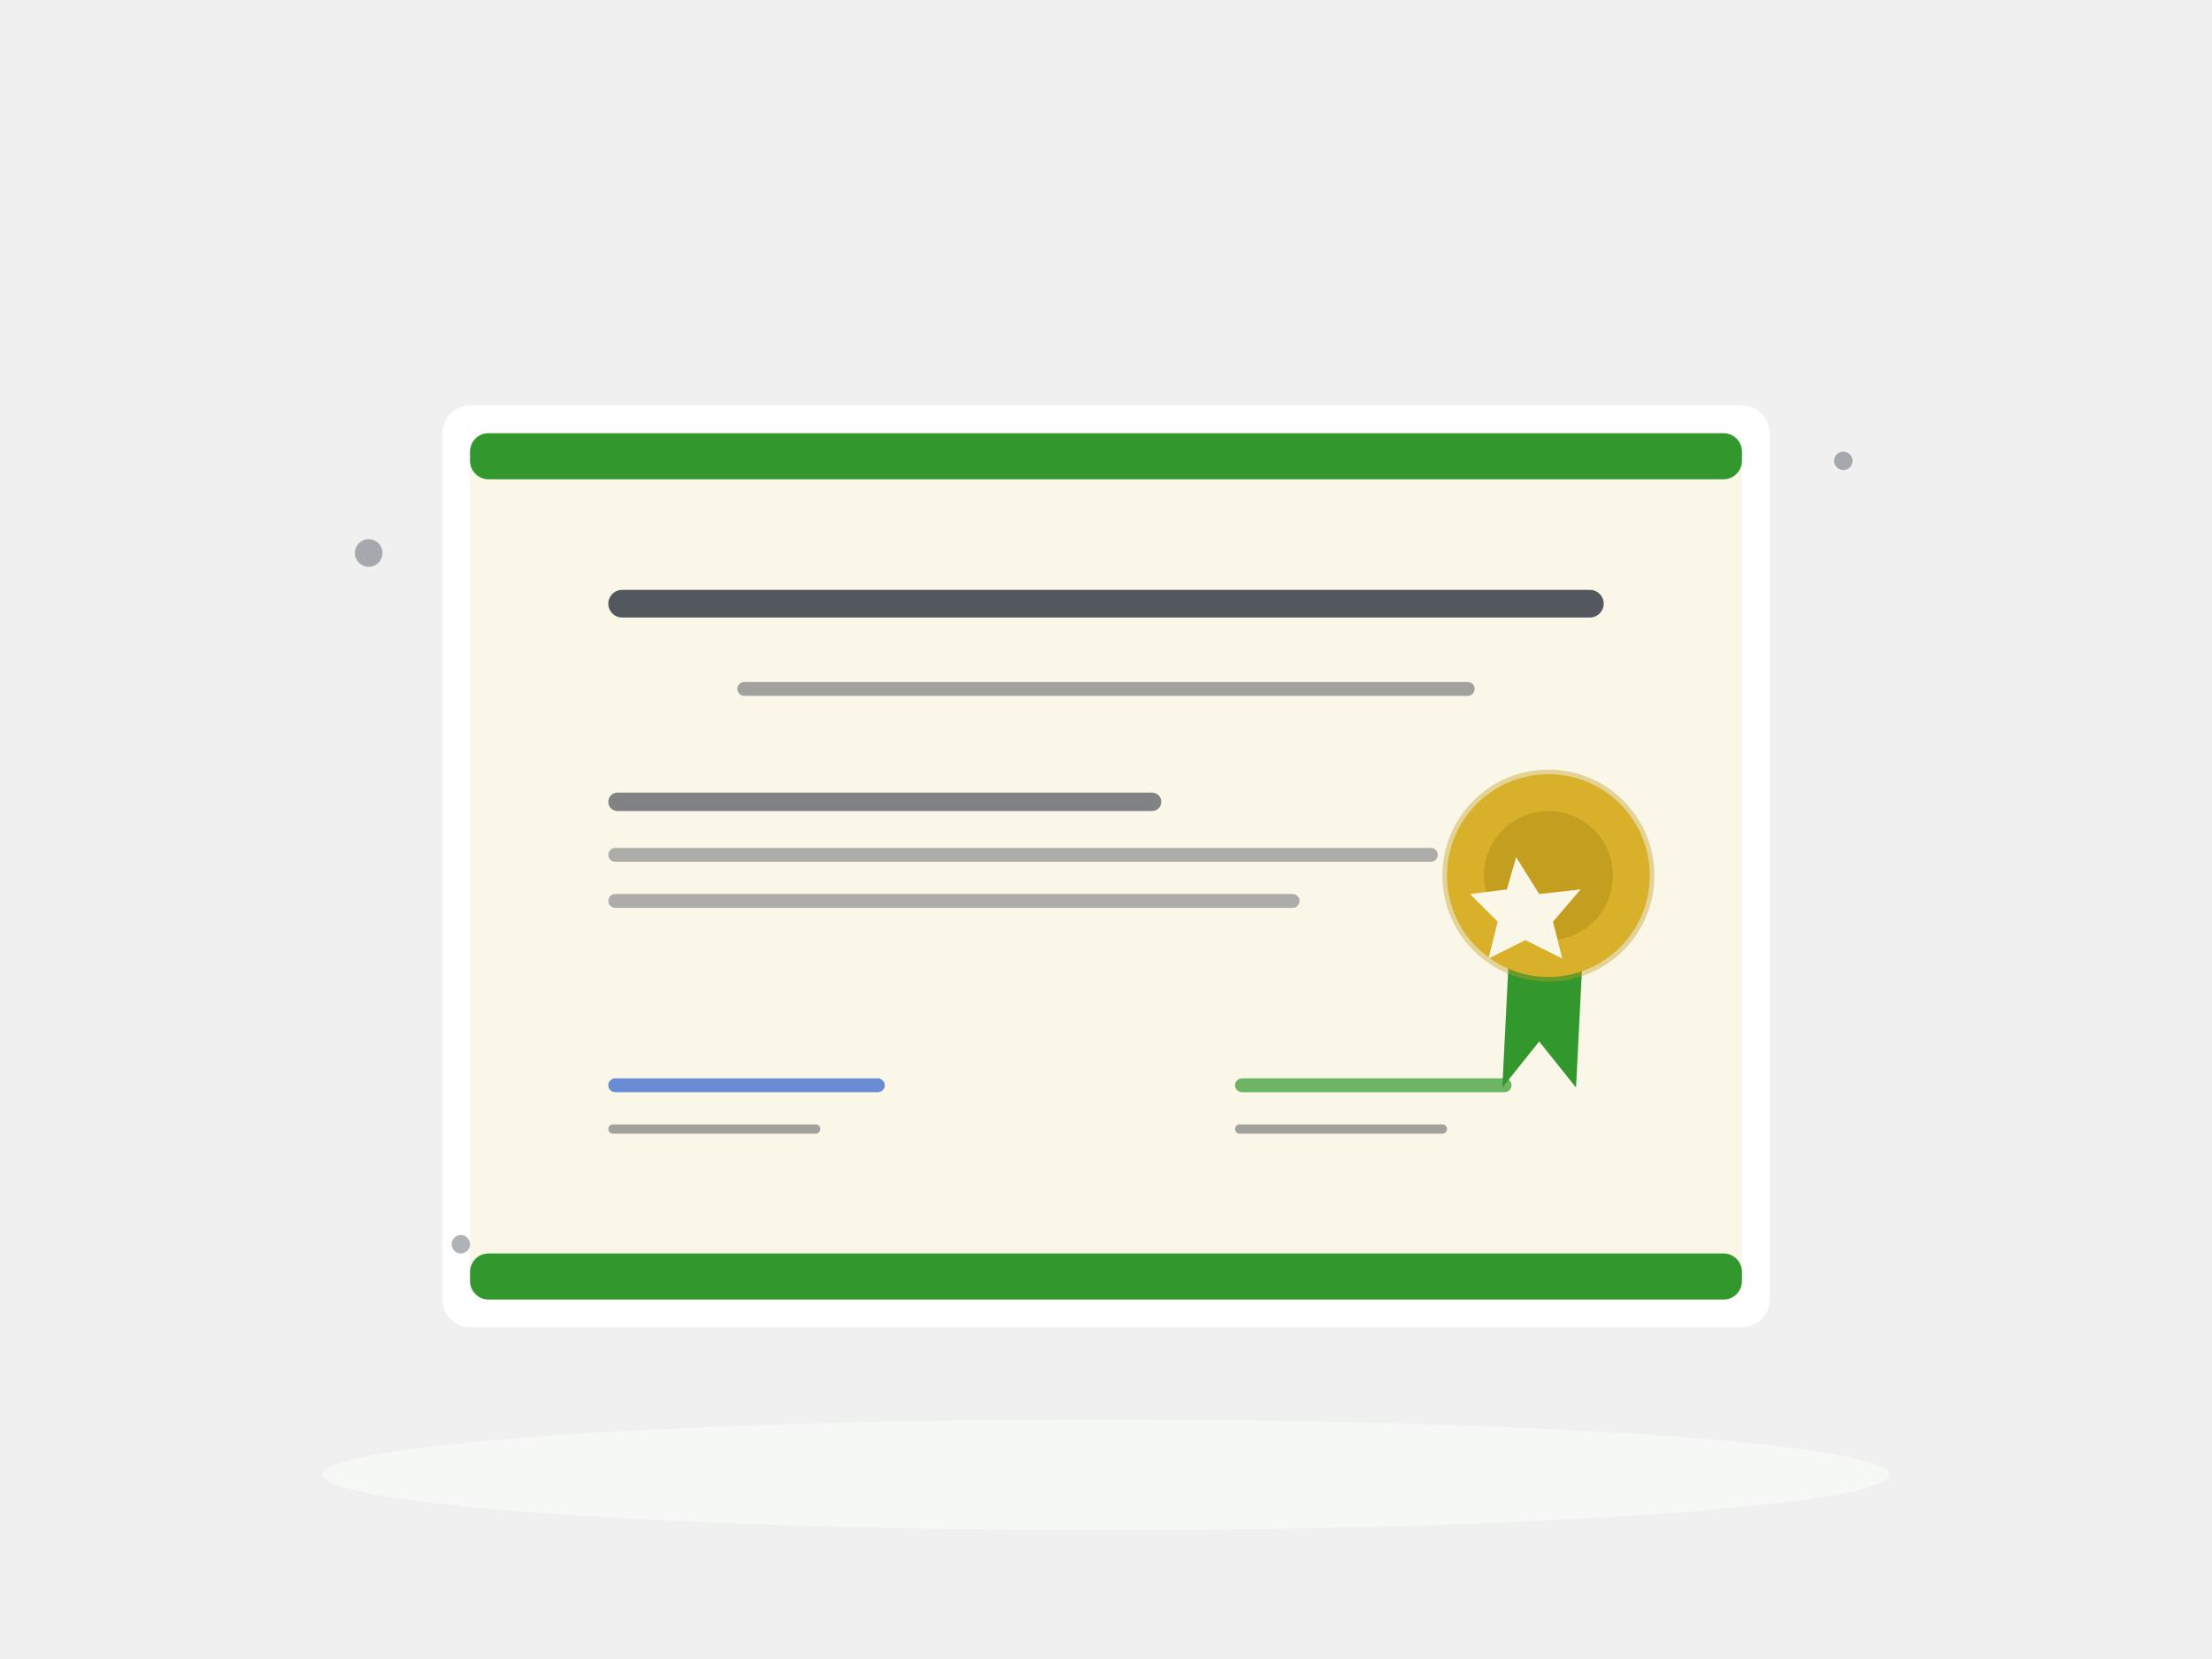
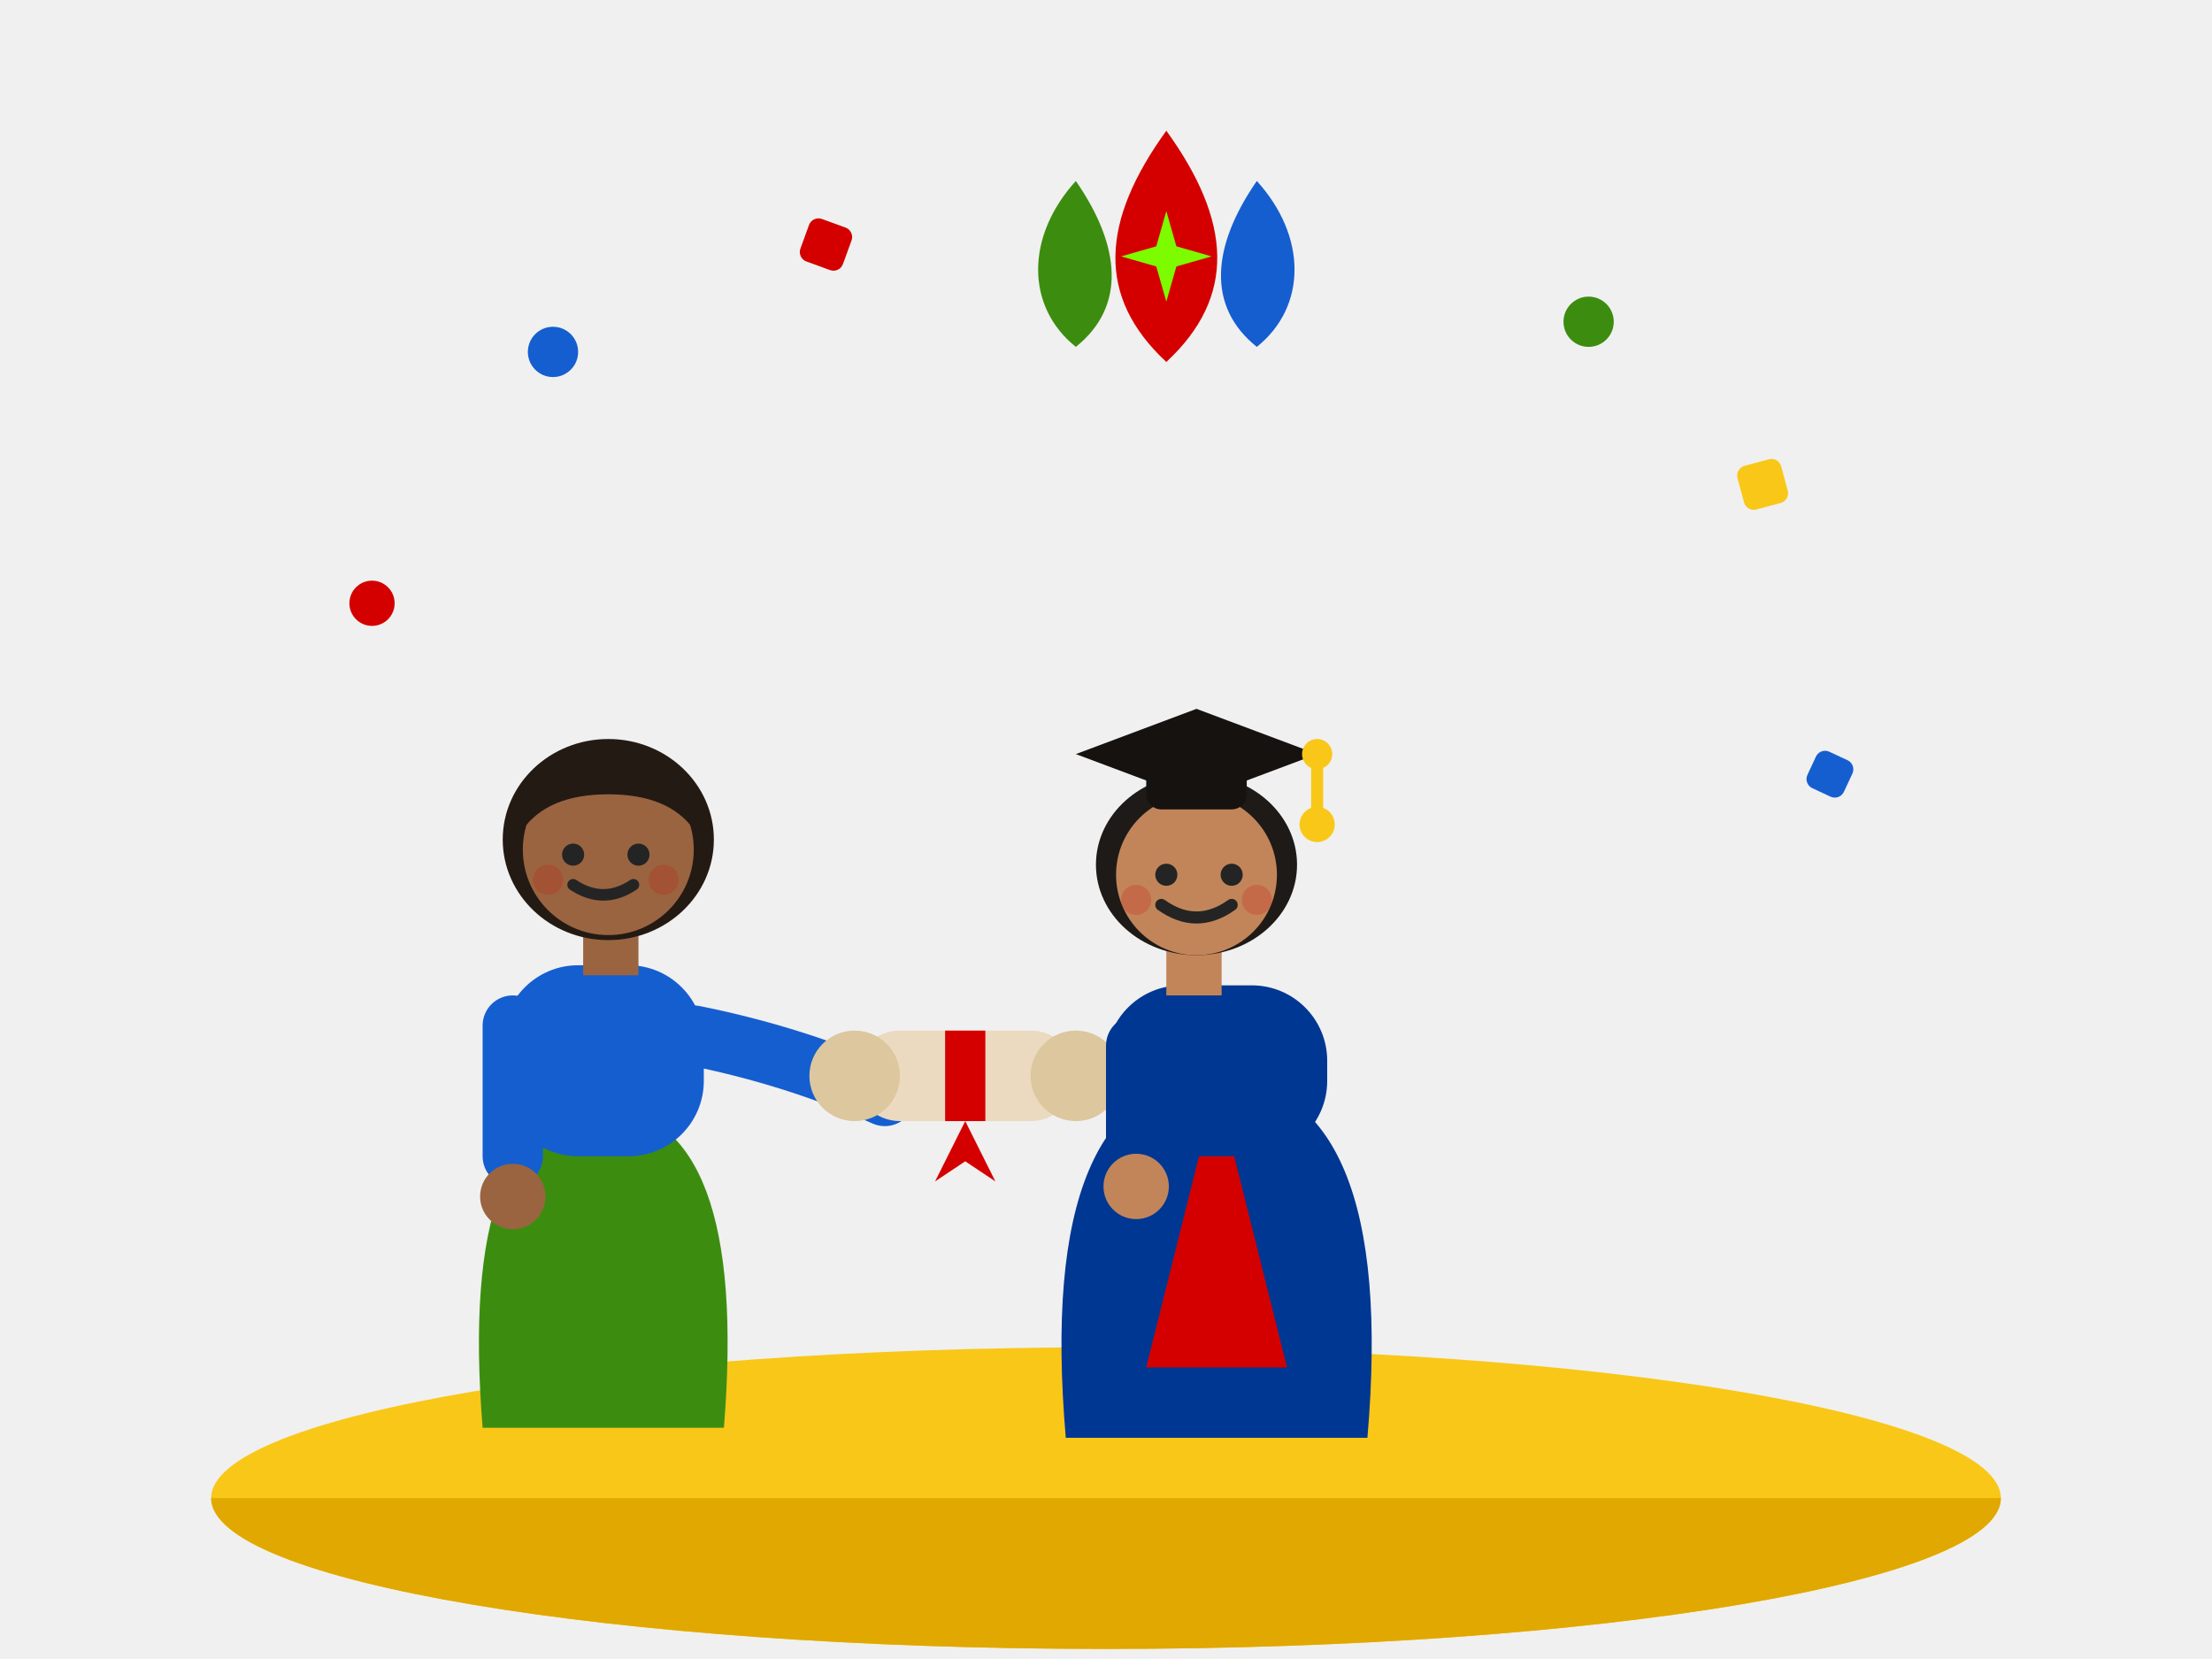
- <svg xmlns="http://www.w3.org/2000/svg" aria-labelledby="certificates-empty-title" viewBox="0 0 480 360">
-   <style>.ink{fill:#1b2230}.green-500{fill:#32982d}.yellow-600{fill:#c49e1f}.ivory{fill:#faf6e8}@media (prefers-color-scheme:dark){.ink{fill:#eceef2}.ivory{fill:#dcd4b4}}</style>
-   <ellipse cx="240" cy="320" rx="170" ry="12" style="fill:#f5f8f4" />
-   <g transform="translate(96 88)">
-     <rect width="288" height="200" rx="6" style="fill:#fff" />
-     <rect width="276" height="188" x="6" y="6" class="ivory" rx="4" />
-     <rect width="276" height="10" x="6" y="6" class="green-500" rx="4" />
-     <rect width="276" height="10" x="6" y="184" class="green-500" rx="4" />
-     <rect width="216" height="6" x="36" y="40" class="ink" opacity=".75" rx="3" />
-     <rect width="160" height="3" x="64" y="60" class="ink" opacity=".4" rx="1.5" />
-     <rect width="120" height="4" x="36" y="84" class="ink" opacity=".55" rx="2" />
-     <rect width="180" height="3" x="36" y="96" class="ink" opacity=".35" rx="1.5" />
-     <rect width="150" height="3" x="36" y="106" class="ink" opacity=".35" rx="1.5" />
-     <rect width="60" height="3" x="36" y="146" opacity=".7" rx="1.5" style="fill:#2961cd" />
-     <rect width="46" height="2" x="36" y="156" class="ink" opacity=".4" rx="1" />
-     <rect width="60" height="3" x="172" y="146" class="green-500" opacity=".7" rx="1.5" />
-     <rect width="46" height="2" x="172" y="156" class="ink" opacity=".4" rx="1" />
+ <svg xmlns="http://www.w3.org/2000/svg" viewBox="0 0 440 330">
+   <ellipse cx="220" cy="298" rx="178" ry="30" fill="#F9C718" />
+   <path d="M42 298a178 30 0 0 0 356 0Z" fill="#E0A800" />
+   <g transform="translate(232,52)">
+     <path d="M0 -26C13 -8 14 7 0 20C-14 7 -13 -8 0 -26Z" fill="#D40000" />
+     <path d="M-18 -16C-9 -3 -8 9 -18 17C-28 9 -28 -5 -18 -16Z" fill="#3C8D0F" />
+     <path d="M18 -16C28 -5 28 9 18 17C8 9 9 -3 18 -16Z" fill="#155ED0" />
+     <path d="M0 -10 2 -3 9 -1 2 1 0 8 -2 1 -9 -1 -2 -3Z" fill="#7DFC00" />
  </g>
-   <g transform="translate(330 196)">
-     <path d="M-2 0h16l-2 40-8-10-8 10z" class="green-500" />
-     <path d="M-2 0h16L6 16z" style="fill:#287a24" />
-     <circle cx="6" cy="-6" r="22" style="fill:#e6bd30" />
-     <circle cx="6" cy="-6" r="22" fill="none" stroke="#c49e1f" stroke-width="2" class="yellow-600" opacity=".4" />
-     <circle cx="6" cy="-6" r="14" class="yellow-600" />
-     <path d="m-1-10 5 8 9-1-6 7 2 8-8-4-8 4 2-8-6-6 8-1Z" class="ivory" />
+   <g>
+     <circle cx="110" cy="70" r="5" fill="#155ED0" />
+     <rect x="160" y="44" width="9" height="9" rx="2" fill="#D40000" transform="rotate(20 164 48)" />
+     <circle cx="316" cy="64" r="5" fill="#3C8D0F" />
+     <rect x="346" y="92" width="9" height="9" rx="2" fill="#F9C718" transform="rotate(-15 350 96)" />
+     <circle cx="74" cy="120" r="4.5" fill="#D40000" />
+     <rect x="360" y="150" width="8" height="8" rx="2" fill="#155ED0" transform="rotate(25 364 154)" />
  </g>
-   <g class="ink" opacity=".35">
-     <circle cx="80" cy="120" r="3" />
-     <circle cx="400" cy="100" r="2" />
-     <circle cx="100" cy="270" r="2" />
+   <g>
+     <path d="M96 284q-5-62 24-64 29 2 24 64Z" fill="#3C8D0F" />
+     <rect x="100" y="192" width="40" height="38" rx="15" fill="#155ED0" />
+     <rect x="96" y="198" width="12" height="38" rx="6" fill="#155ED0" />
+     <circle cx="102" cy="238" r="6.5" fill="#9A6440" />
+     <path d="M138 206q20 4 38 12" stroke="#155ED0" stroke-width="12" fill="none" stroke-linecap="round" />
+     <rect x="116" y="182" width="11" height="12" fill="#9A6440" />
+     <ellipse class="ce-hair" cx="121" cy="167" rx="21" ry="20" fill="#241a14" />
+     <circle cx="121" cy="169" r="17" fill="#9A6440" />
+     <path class="ce-hair" d="M104 165q3-16 17-16 14 0 17 16-5-7-17-7-12 0-17 7Z" fill="#241a14" />
+     <circle cx="114" cy="170" r="2.2" fill="#242424" />
+     <circle cx="127" cy="170" r="2.2" fill="#242424" />
+     <path d="M114 176q6 4 12 0" stroke="#242424" stroke-width="2.3" fill="none" stroke-linecap="round" />
+     <circle cx="109" cy="175" r="3" fill="#D40000" opacity="0.18" />
+     <circle cx="132" cy="175" r="3" fill="#D40000" opacity="0.18" />
+   </g>
+   <g transform="translate(192,214)">
+     <rect x="-22" y="-9" width="44" height="18" rx="9" fill="#EBD9C0" />
+     <circle cx="-22" cy="0" r="9" fill="#DCC79E" />
+     <circle cx="22" cy="0" r="9" fill="#DCC79E" />
+     <rect x="-4" y="-9" width="8" height="18" fill="#D40000" />
+     <path d="M0 9l-6 12 6-4 6 4Z" fill="#D40000" />
+   </g>
+   <g>
+     <path d="M212 286q-6-70 30-72 36 2 30 72Z" fill="#003792" />
+     <path d="M242 216l-14 56h28Z" fill="#D40000" />
+     <rect x="220" y="196" width="44" height="34" rx="15" fill="#003792" />
+     <rect x="220" y="202" width="12" height="34" rx="6" fill="#003792" />
+     <circle cx="226" cy="236" r="6.5" fill="#C2855A" />
+     <rect x="232" y="186" width="11" height="12" fill="#C2855A" />
+     <ellipse class="ce-hair" cx="238" cy="172" rx="20" ry="18" fill="#1E1A17" />
+     <circle cx="238" cy="174" r="16" fill="#C2855A" />
+     <circle cx="232" cy="174" r="2.2" fill="#242424" />
+     <circle cx="245" cy="174" r="2.2" fill="#242424" />
+     <path d="M231 180q7 5 14 0" stroke="#242424" stroke-width="2.4" fill="none" stroke-linecap="round" />
+     <circle cx="226" cy="179" r="3" fill="#D40000" opacity="0.2" />
+     <circle cx="250" cy="179" r="3" fill="#D40000" opacity="0.2" />
+     <rect class="ce-cap" x="228" y="150" width="20" height="11" rx="3" fill="#161210" />
+     <path class="ce-cap" d="M214 150l24-9 24 9-24 9Z" fill="#161210" />
+     <circle cx="262" cy="150" r="3" fill="#F9C718" />
+     <path d="M262 150v12" stroke="#F9C718" stroke-width="2.4" />
+     <circle cx="262" cy="164" r="3.5" fill="#F9C718" />
  </g>
</svg>
